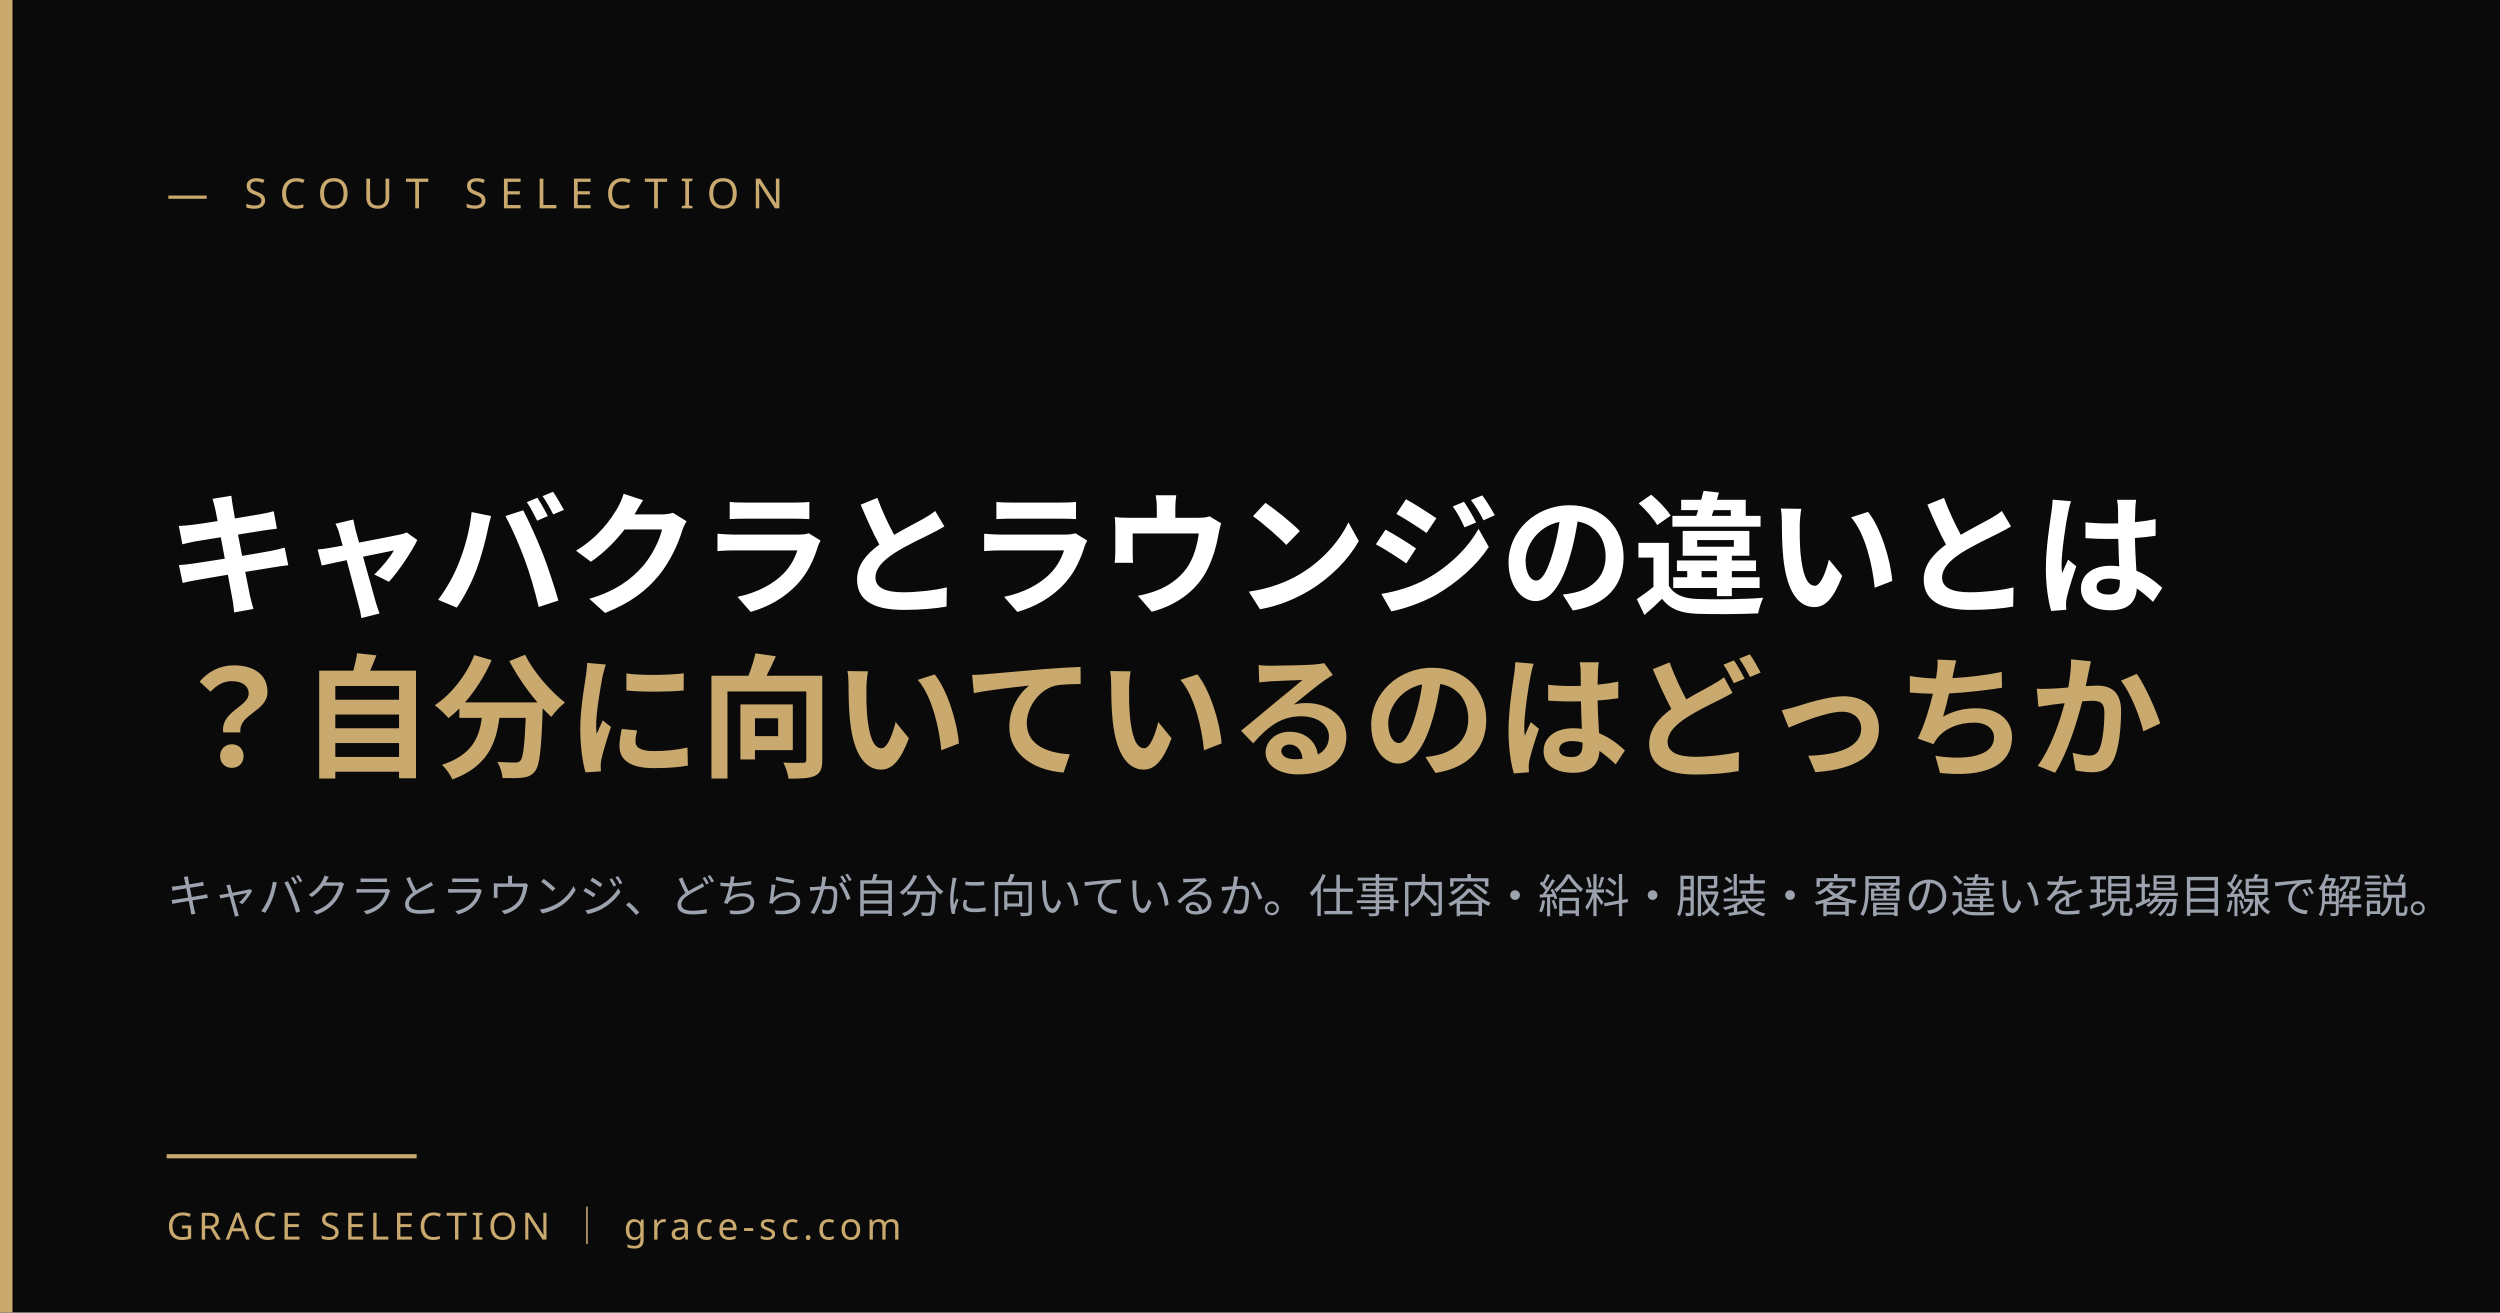
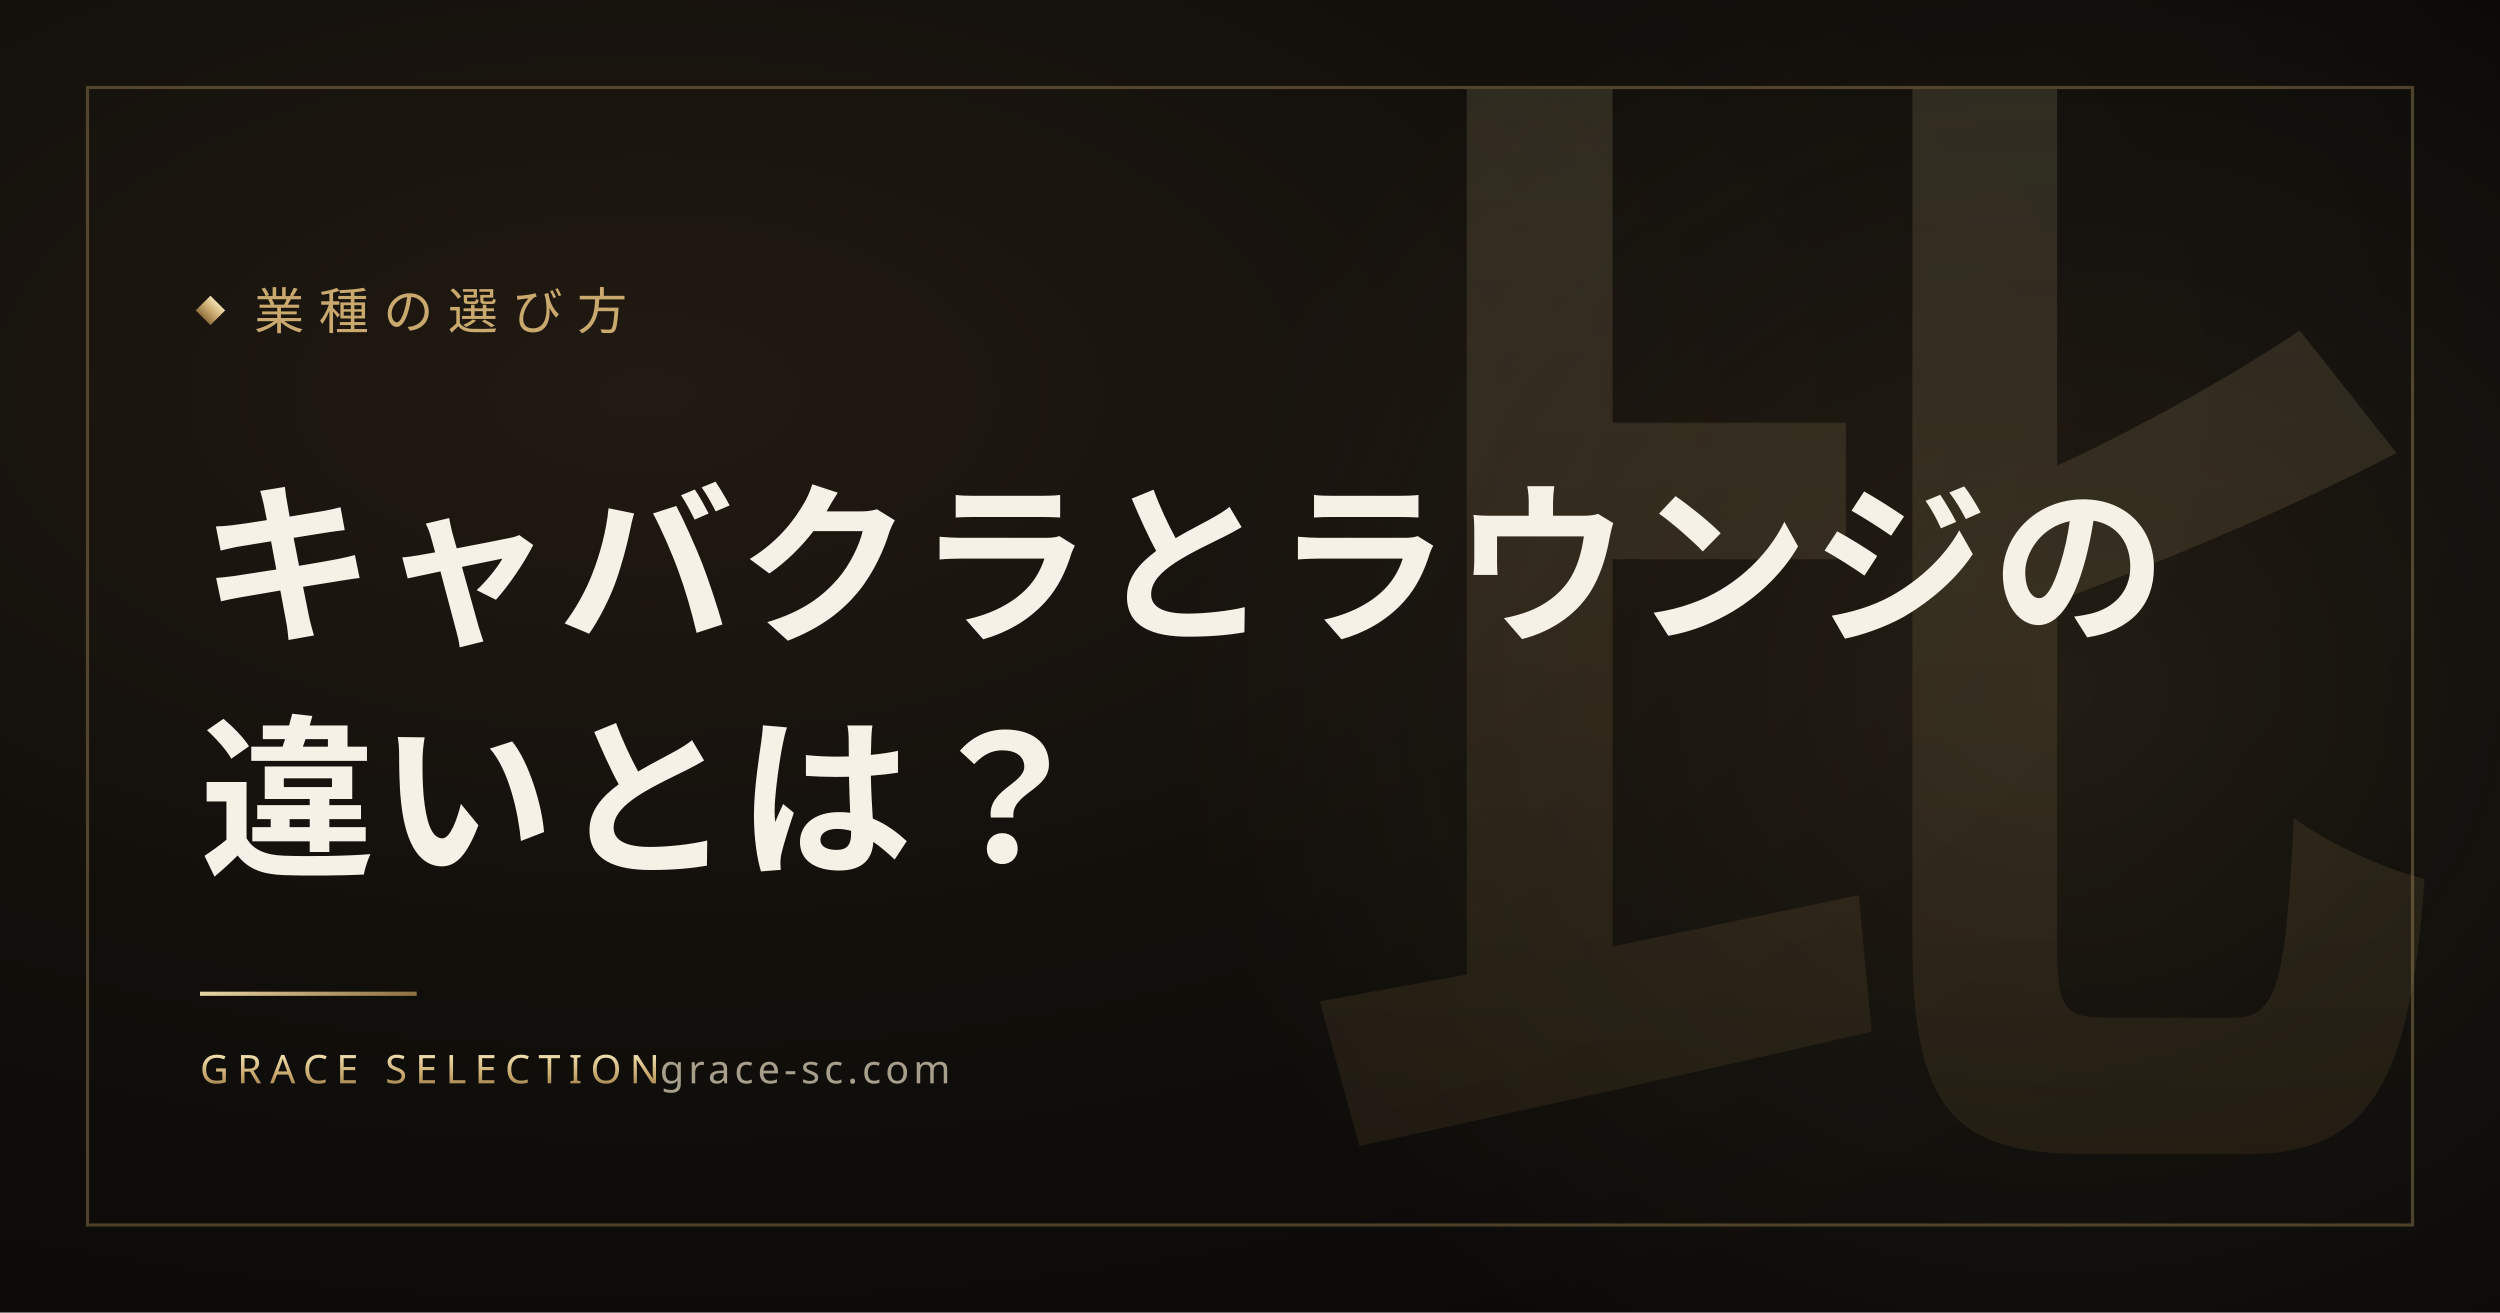
<svg xmlns="http://www.w3.org/2000/svg" viewBox="0 0 1200 630" width="1200" height="630" preserveAspectRatio="xMidYMid slice">
-   <rect width="1200" height="630" fill="#0a0a0a" />
-   <rect x="0" y="0" width="6" height="630" fill="#c9a96e" />
-   <text x="80" y="100" font-family="'Noto Sans JP','Hiragino Sans','Yu Gothic','Meiryo',sans-serif" font-size="20" letter-spacing="6" fill="#c9a96e" font-weight="500">— SCOUT SELECTION</text>
-   <text x="80" y="290" font-family="'Noto Sans JP','Hiragino Sans','Yu Gothic Medium','Meiryo',sans-serif" font-size="64" font-weight="700" fill="#ffffff">キャバクラとラウンジの違いとは</text>
-   <text x="80" y="368" font-family="'Noto Sans JP','Hiragino Sans','Yu Gothic Medium','Meiryo',sans-serif" font-size="64" font-weight="700" fill="#c9a96e">？自分に向いているのはどっちか</text>
-   <text x="80" y="438" font-family="'Noto Sans JP','Hiragino Sans','Yu Gothic','Meiryo',sans-serif" font-size="22" fill="#9ca3af" font-weight="400">キャバクラとラウンジ、どちらが自分に向いているか。仕事内容・給料・服装・客層の違いを現場目線で解説。</text>
-   <line x1="80" y1="555" x2="200" y2="555" stroke="#c9a96e" stroke-width="2" />
-   <text x="80" y="595" font-family="'Noto Sans JP','Hiragino Sans','Yu Gothic','Meiryo',sans-serif" font-size="18" fill="#c9a96e" letter-spacing="2" font-weight="500">GRACE SELECTION ｜ grace-sc.com</text>
+   <defs>
+     <radialGradient id="warm" cx="26%" cy="30%" r="80%">
+       <stop offset="0%" stop-color="#211A12" />
+       <stop offset="55%" stop-color="#120F0B" />
+       <stop offset="100%" stop-color="#0B0A08" />
+     </radialGradient>
+     <radialGradient id="lift" cx="50%" cy="50%" r="50%">
+       <stop offset="0%" stop-color="#C9A96E" stop-opacity="0.10" />
+       <stop offset="100%" stop-color="#C9A96E" stop-opacity="0" />
+     </radialGradient>
+     <linearGradient id="foil" x1="0" y1="0" x2="0" y2="1">
+       <stop offset="0%" stop-color="#F0DFAE" />
+       <stop offset="52%" stop-color="#C9A96E" />
+       <stop offset="100%" stop-color="#8E7040" />
+     </linearGradient>
+     <linearGradient id="foilrule" x1="0" y1="0" x2="1" y2="0">
+       <stop offset="0%" stop-color="#E8D5A3" />
+       <stop offset="100%" stop-color="#8E7040" />
+     </linearGradient>
+   </defs>
+   <rect width="1200" height="630" fill="url(#warm)" />
+   <ellipse cx="985" cy="330" rx="420" ry="380" fill="url(#lift)" />
+   <text x="1175" y="512" text-anchor="end" font-family="'Noto Serif JP','Hiragino Mincho ProN','Yu Mincho','BIZ UDPMincho',serif" font-size="560" font-weight="600" fill="url(#foil)" opacity="0.13">比</text>
+   <rect x="42" y="42" width="1116" height="546" fill="none" stroke="#C9A96E" stroke-opacity="0.34" stroke-width="1.5" />
+   <rect x="96" y="144" width="10" height="10" transform="rotate(45 101 149)" fill="url(#foil)" />
+   <text x="122" y="158" font-family="'Noto Sans JP','Hiragino Sans','Yu Gothic','Meiryo',sans-serif" font-size="24" letter-spacing="7" font-weight="500" fill="#C9A96E">業種の選び方</text>
+   <text x="96" y="302" font-family="'Noto Serif JP','Hiragino Mincho ProN','Yu Mincho','BIZ UDPMincho',serif" font-size="84" font-weight="600" fill="#F6F1E6" letter-spacing="2">キャバクラとラウンジの</text>
+   <text x="96" y="414" font-family="'Noto Serif JP','Hiragino Mincho ProN','Yu Mincho','BIZ UDPMincho',serif" font-size="84" font-weight="600" fill="#F6F1E6" letter-spacing="2">違いとは？</text>
+   <rect x="96" y="476" width="104" height="2" fill="url(#foilrule)" />
+   <text x="96" y="520" font-family="'Noto Sans JP','Hiragino Sans','Yu Gothic','Meiryo',sans-serif" font-size="19" letter-spacing="4" font-weight="500" fill="url(#foil)">GRACE SELECTION<tspan fill="#A79E8C" letter-spacing="2" font-weight="400">　grace-sc.com</tspan>
+   </text>
</svg>
